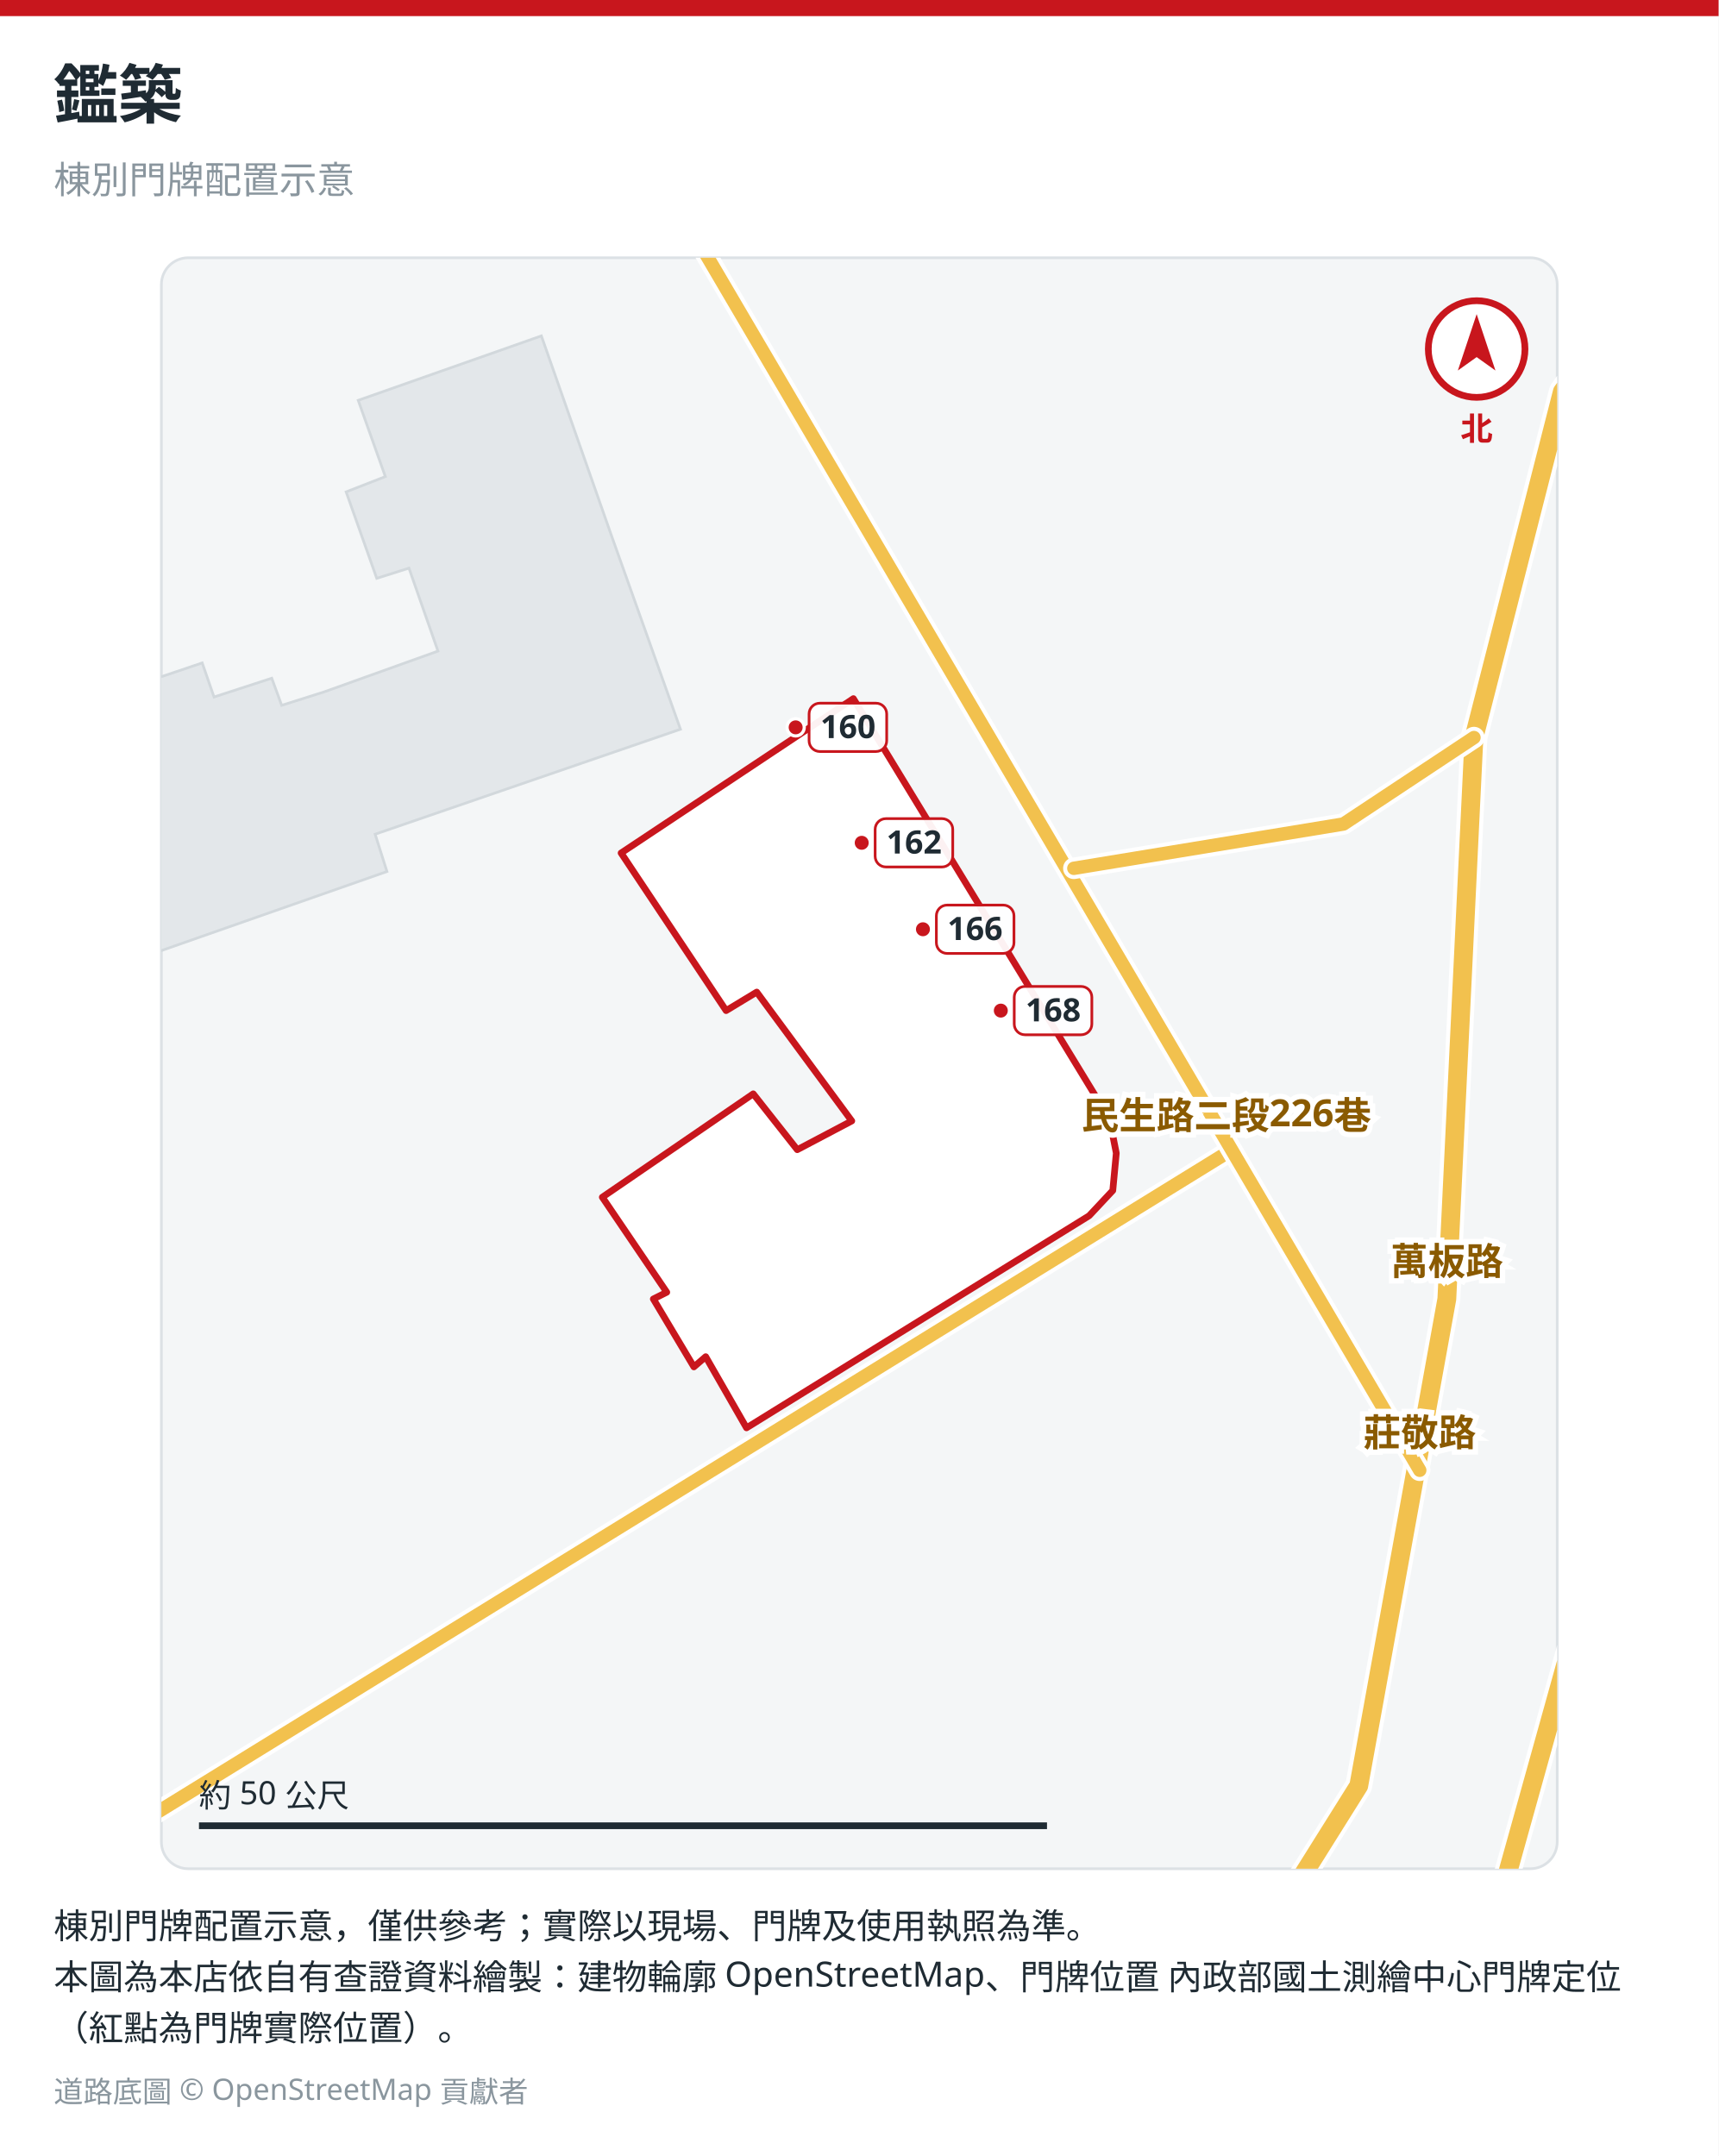
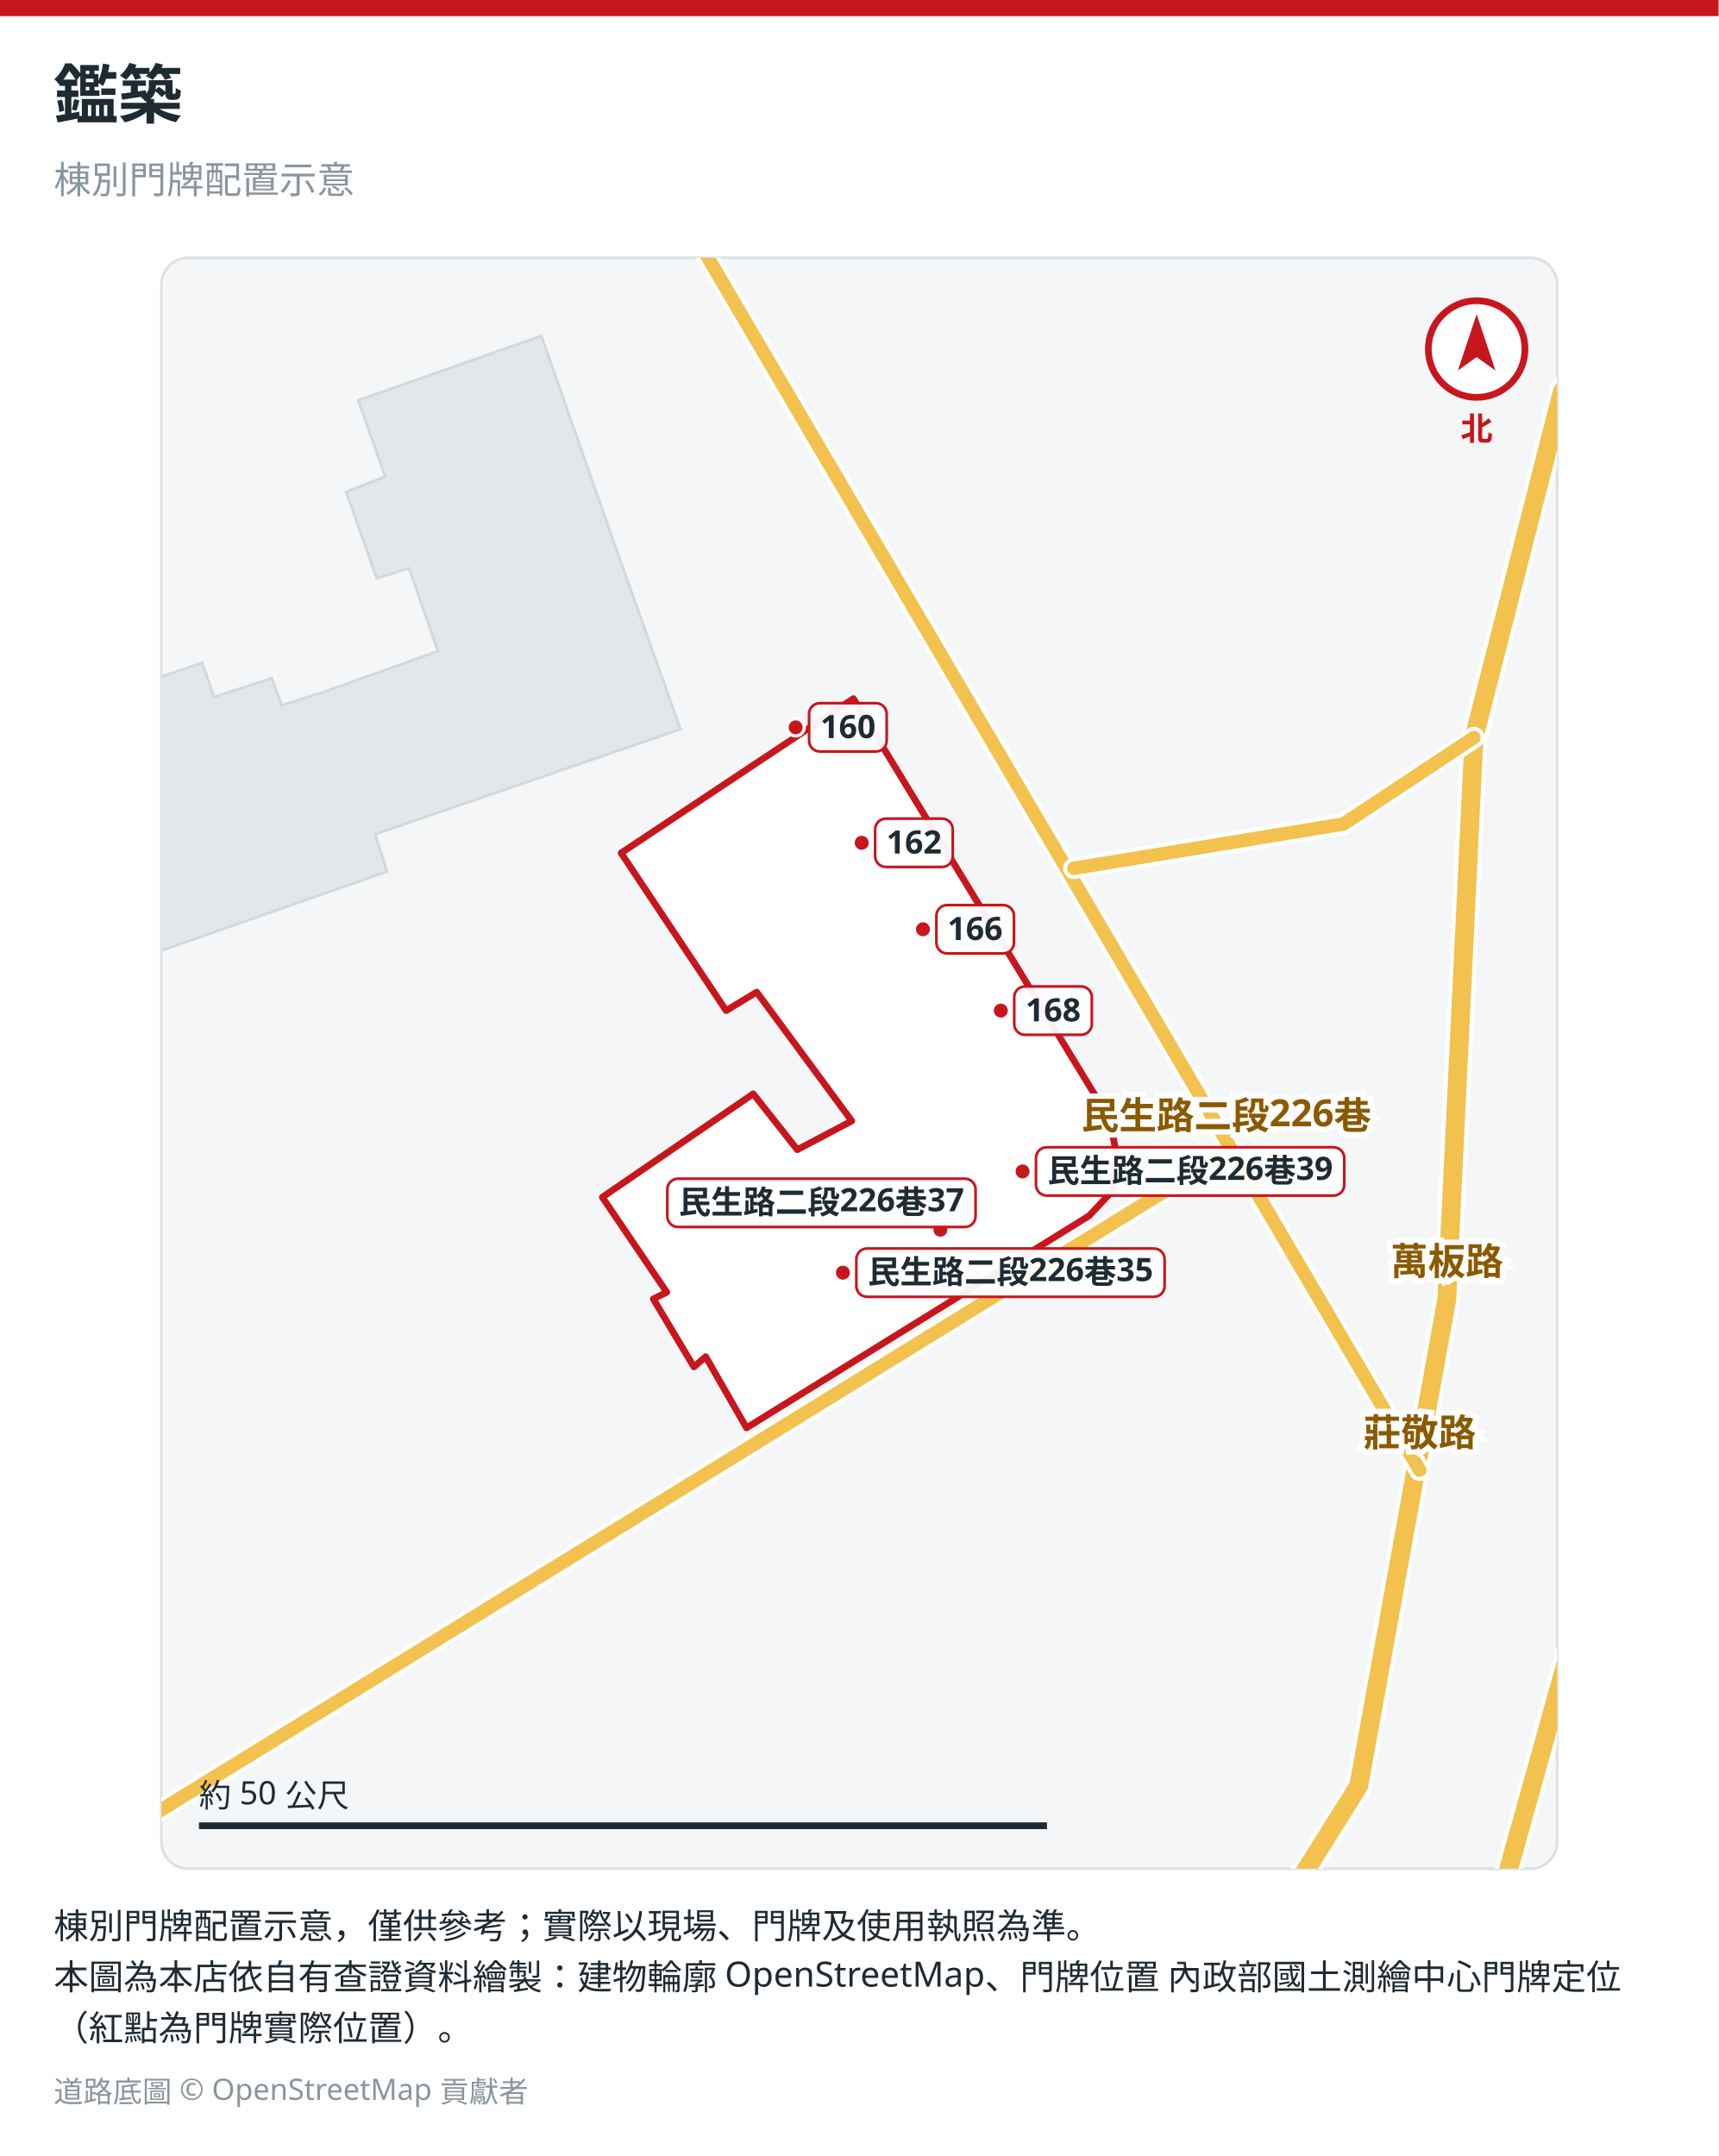
<svg xmlns="http://www.w3.org/2000/svg" viewBox="0 0 640 803" preserveAspectRatio="xMidYMin meet" style="width:100%;height:auto;max-width:1280px" font-family="Noto Sans TC, Microsoft JhengHei, PingFang TC, sans-serif">
  <rect width="100%" height="100%" fill="#FFFFFF" />
  <rect width="100%" height="6" fill="#C8161D" />
  <text x="20" y="44" font-size="24" font-weight="700" fill="#1F2B33">鑑築</text>
  <text x="20" y="72" font-size="14" fill="#8A969E">棟別門牌配置示意</text>
  <defs>
    <clipPath id="c">
      <rect x="60.1" y="96.0" width="519.8" height="600.0" rx="10" />
    </clipPath>
  </defs>
  <rect x="60.1" y="96.0" width="519.8" height="600.0" rx="10" fill="#F4F6F7" stroke="#DCE1E5" />
  <g clip-path="url(#c)">
    <path d="M753.6,207.2 L712.5,296.2 L703.1,385.9 L703.7,500.8 L711.3,521.1 L1059.9,476.8 L1055.5,429.5 L1054.8,390.9 L1075.1,349.3 Z" fill="#E3E7EA" stroke="#D2D8DC" stroke-width="1" />
    <path d="M722.0,593.1 L700.5,663.2 L672.7,718.1 L689.8,827.4 L710.6,813.5 L791.5,809.1 L785.2,718.7 L804.7,708.0 L1061.2,677.1 L1052.3,560.8 Z" fill="#E3E7EA" stroke="#D2D8DC" stroke-width="1" />
    <path d="M387.3,-176.2 L307.7,-133.3 L252.7,-233.7 L333.6,-277.3 L346.2,-253.9 L371.5,-267.8 L400.5,-214.1 L374.6,-200.2 Z" fill="#E3E7EA" stroke="#D2D8DC" stroke-width="1" />
    <path d="M752.9,1008.6 L754.2,810.9 L859.7,809.7 L859.1,920.8 L917.8,921.5 L918.4,809.7 L1021.4,810.3 L1020.1,1010.5 Z" fill="#E3E7EA" stroke="#D2D8DC" stroke-width="1" />
    <path d="M-271.5,300.6 L-284.7,305.1 L-299.9,264.6 L-184.3,222.9 L-169.2,264.6 L-181.2,269.1 L-172.3,292.4 L-160.3,288.0 L-142.6,336.6 L-258.2,378.3 L-275.3,330.3 L-262.6,325.9 Z" fill="#E3E7EA" stroke="#D2D8DC" stroke-width="1" />
    <path d="M-60.5,245.7 L-68.7,221.1 L-75.1,223.6 L-87.1,190.1 L-140.1,208.4 L-102.2,315.8 L-80.1,378.9 L-15.7,356.2 L-10.0,371.4 L40.5,353.7 L43.1,360.0 L144.1,324.6 L139.7,310.7 L253.4,271.6 L227.5,198.9 L201.6,125.1 L133.4,149.1 L143.5,177.5 L128.9,183.2 L140.3,215.4 L152.3,211.6 L156.7,224.2 L163.1,242.5 L120.7,257.7 L104.9,262.7 L101.2,252.6 L79.7,259.6 L75.3,246.9 L28.5,262.7 L36.1,284.2 L18.4,290.5 L-32.7,308.2 L-42.2,311.4 L-47.3,296.8 L-40.9,294.3 L-48.5,273.5 L-42.2,271.6 L-52.9,242.5 Z" fill="#E3E7EA" stroke="#D2D8DC" stroke-width="1" />
    <path d="M2856.1,-427.6 L2487.9,-346.7 L2103.9,-317.7 L1298.0,-334.7 L1001.8,-294.3 L872.3,-211.6 L765.6,-111.2 L581.8,145.9 L548.9,274.7 L538.8,483.8 L506.0,665.1 L294.4,1002.9 L158.0,1141.9 L7.7,1256.8 L-669.4,1684.4" fill="none" stroke="#FFFFFF" stroke-width="10" stroke-linecap="round" stroke-linejoin="round" />
    <path d="M2856.1,-427.6 L2487.9,-346.7 L2103.9,-317.7 L1298.0,-334.7 L1001.8,-294.3 L872.3,-211.6 L765.6,-111.2 L581.8,145.9 L548.9,274.7 L538.8,483.8 L506.0,665.1 L294.4,1002.9 L158.0,1141.9 L7.7,1256.8 L-669.4,1684.4" fill="none" stroke="#F2C14E" stroke-width="7" stroke-linecap="round" stroke-linejoin="round" />
    <path d="M-560.1,1755.8 L108.1,1299.8 L384.7,1022.5 L539.5,776.2 L597.6,567.8 L638.6,217.3 L728.9,47.4 L936.1,-178.7 L1064.9,-233.1 L1250.0,-266.5 L2063.5,-248.8 L2560.5,-286.7 L2894.6,-359.4" fill="none" stroke="#FFFFFF" stroke-width="10" stroke-linecap="round" stroke-linejoin="round" />
    <path d="M-560.1,1755.8 L108.1,1299.8 L384.7,1022.5 L539.5,776.2 L597.6,567.8 L638.6,217.3 L728.9,47.4 L936.1,-178.7 L1064.9,-233.1 L1250.0,-266.5 L2063.5,-248.8 L2560.5,-286.7 L2894.6,-359.4" fill="none" stroke="#F2C14E" stroke-width="7" stroke-linecap="round" stroke-linejoin="round" />
    <path d="M-450.2,319.6 L-234.8,720.0" fill="none" stroke="#FFFFFF" stroke-width="8" stroke-linecap="round" stroke-linejoin="round" />
    <path d="M-450.2,319.6 L-234.8,720.0" fill="none" stroke="#F2C14E" stroke-width="5" stroke-linecap="round" stroke-linejoin="round" />
    <path d="M456.7,429.5 L-90.2,766.7 L-234.8,720.0" fill="none" stroke="#FFFFFF" stroke-width="8" stroke-linecap="round" stroke-linejoin="round" />
    <path d="M456.7,429.5 L-90.2,766.7 L-234.8,720.0" fill="none" stroke="#F2C14E" stroke-width="5" stroke-linecap="round" stroke-linejoin="round" />
    <path d="M2115.9,-3921.5 L108.1,-823.6 L45.6,-689.7 L26.6,-572.8 L53.2,-344.2 L260.3,90.3 L528.7,547.6" fill="none" stroke="#FFFFFF" stroke-width="8" stroke-linecap="round" stroke-linejoin="round" />
    <path d="M2115.9,-3921.5 L108.1,-823.6 L45.6,-689.7 L26.6,-572.8 L53.2,-344.2 L260.3,90.3 L528.7,547.6" fill="none" stroke="#F2C14E" stroke-width="5" stroke-linecap="round" stroke-linejoin="round" />
    <path d="M2106.4,796.4 L2028.1,900.6 L1874.0,1014.3 L1720.5,1059.8 L1418.0,1104.0 L925.4,1146.9 L816.1,1140.6 L728.9,1110.9 L539.5,776.2 L471.9,728.8" fill="none" stroke="#FFFFFF" stroke-width="8" stroke-linecap="round" stroke-linejoin="round" />
    <path d="M2106.4,796.4 L2028.1,900.6 L1874.0,1014.3 L1720.5,1059.8 L1418.0,1104.0 L925.4,1146.9 L816.1,1140.6 L728.9,1110.9 L539.5,776.2 L471.9,728.8" fill="none" stroke="#F2C14E" stroke-width="5" stroke-linecap="round" stroke-linejoin="round" />
    <path d="M548.9,274.7 L500.3,306.9 L399.9,323.4" fill="none" stroke="#FFFFFF" stroke-width="8" stroke-linecap="round" stroke-linejoin="round" />
    <path d="M548.9,274.7 L500.3,306.9 L399.9,323.4" fill="none" stroke="#F2C14E" stroke-width="5" stroke-linecap="round" stroke-linejoin="round" />
    <path d="M278.0,531.8 L405.6,452.8 L414.4,443.4 L415.7,429.5 L413.2,416.8 L317.8,260.2 L231.3,317.7 L270.4,376.4 L281.8,369.5 L317.2,417.5 L296.9,428.2 L280.5,407.4 L224.3,445.9 L248.3,481.3 L243.3,483.8 L258.4,509.1 L262.8,505.3 Z" fill="#FFFFFF" stroke="#C8161D" stroke-width="2.5" stroke-linejoin="round" />
  </g>
  <text x="538.8" y="474.8" font-size="14" font-weight="700" fill="#8A5A00" text-anchor="middle" stroke="#FFFFFF" stroke-width="4" paint-order="stroke">萬板路</text>
  <text x="456.7" y="420.5" font-size="14" font-weight="700" fill="#8A5A00" text-anchor="middle" stroke="#FFFFFF" stroke-width="4" paint-order="stroke">民生路二段226巷</text>
  <text x="528.7" y="538.6" font-size="14" font-weight="700" fill="#8A5A00" text-anchor="middle" stroke="#FFFFFF" stroke-width="4" paint-order="stroke">莊敬路</text>
  <circle cx="296.3" cy="270.9" r="3.2" fill="#C8161D" stroke="#FFFFFF" stroke-width="1.2" />
+   <circle cx="313.9" cy="474.0" r="3.2" fill="#C8161D" stroke="#FFFFFF" stroke-width="1.2" />
  <circle cx="320.9" cy="313.9" r="3.2" fill="#C8161D" stroke="#FFFFFF" stroke-width="1.2" />
  <circle cx="343.7" cy="346.1" r="3.2" fill="#C8161D" stroke="#FFFFFF" stroke-width="1.2" />
+   <circle cx="350.2" cy="458.0" r="3.2" fill="#C8161D" stroke="#FFFFFF" stroke-width="1.2" />
  <circle cx="372.7" cy="376.4" r="3.2" fill="#C8161D" stroke="#FFFFFF" stroke-width="1.2" />
+   <circle cx="380.8" cy="436.3" r="3.2" fill="#C8161D" stroke="#FFFFFF" stroke-width="1.2" />
  <rect x="301.3" y="261.9" width="28.9" height="18.0" rx="4" fill="#FFFFFF" fill-opacity="0.94" stroke="#C8161D" stroke-width="1" />
  <text x="315.8" y="274.9" font-size="12" font-weight="700" fill="#1F2B33" text-anchor="middle">160</text>
+   <rect x="318.9" y="465.0" width="114.8" height="18.0" rx="4" fill="#FFFFFF" fill-opacity="0.94" stroke="#C8161D" stroke-width="1" />
+   <text x="376.3" y="478.0" font-size="12" font-weight="700" fill="#1F2B33" text-anchor="middle">民生路二段226巷35</text>
  <rect x="325.9" y="304.9" width="28.9" height="18.0" rx="4" fill="#FFFFFF" fill-opacity="0.94" stroke="#C8161D" stroke-width="1" />
  <text x="340.4" y="317.9" font-size="12" font-weight="700" fill="#1F2B33" text-anchor="middle">162</text>
  <rect x="348.7" y="337.1" width="28.9" height="18.0" rx="4" fill="#FFFFFF" fill-opacity="0.94" stroke="#C8161D" stroke-width="1" />
  <text x="363.1" y="350.1" font-size="12" font-weight="700" fill="#1F2B33" text-anchor="middle">166</text>
+   <rect x="248.5" y="439.0" width="114.8" height="18.0" rx="4" fill="#FFFFFF" fill-opacity="0.94" stroke="#C8161D" stroke-width="1" />
+   <text x="305.9" y="452.0" font-size="12" font-weight="700" fill="#1F2B33" text-anchor="middle">民生路二段226巷37</text>
  <rect x="377.7" y="367.4" width="28.9" height="18.0" rx="4" fill="#FFFFFF" fill-opacity="0.94" stroke="#C8161D" stroke-width="1" />
  <text x="392.2" y="380.4" font-size="12" font-weight="700" fill="#1F2B33" text-anchor="middle">168</text>
+   <rect x="385.8" y="427.3" width="114.8" height="18.0" rx="4" fill="#FFFFFF" fill-opacity="0.94" stroke="#C8161D" stroke-width="1" />
+   <text x="443.2" y="440.3" font-size="12" font-weight="700" fill="#1F2B33" text-anchor="middle">民生路二段226巷39</text>
  <circle cx="549.9" cy="130.0" r="18" fill="#FFFFFF" stroke="#C8161D" stroke-width="2.5" />
  <path d="M549.9,117.0 L556.9,138.0 L549.9,133.0 L542.9,138.0 Z" fill="#C8161D" />
  <text x="549.9" y="164.0" font-size="12" font-weight="700" fill="#C8161D" text-anchor="middle">北</text>
  <line x1="74.1" y1="680.0" x2="389.9" y2="680.0" stroke="#1F2B33" stroke-width="2.5" />
  <text x="74.1" y="673.0" font-size="12" fill="#1F2B33">約 50 公尺</text>
  <text x="20" y="722.0" font-size="13" fill="#1F2B33">棟別門牌配置示意，僅供參考；實際以現場、門牌及使用執照為準。</text>
  <text x="20" y="741.0" font-size="13" fill="#1F2B33">本圖為本店依自有查證資料繪製：建物輪廓 OpenStreetMap、門牌位置 內政部國土測繪中心門牌定位</text>
  <text x="20" y="760.0" font-size="13" fill="#1F2B33">（紅點為門牌實際位置）。</text>
  <text x="20" y="783.0" font-size="11" fill="#8A969E">道路底圖 © OpenStreetMap 貢獻者</text>
</svg>
